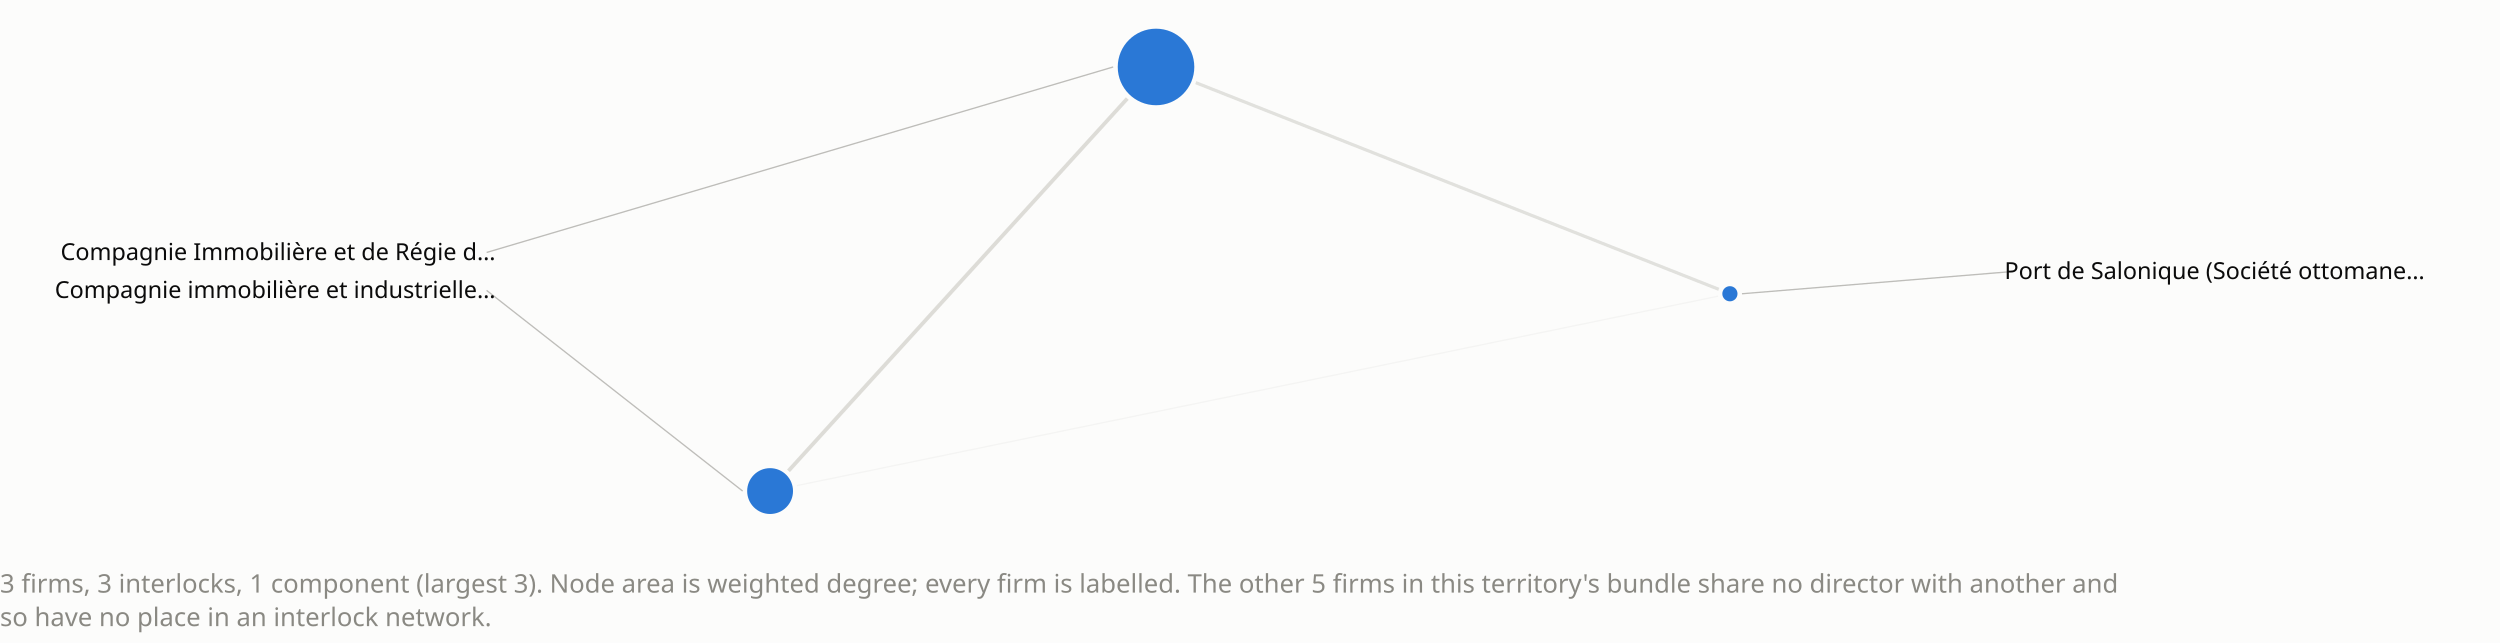
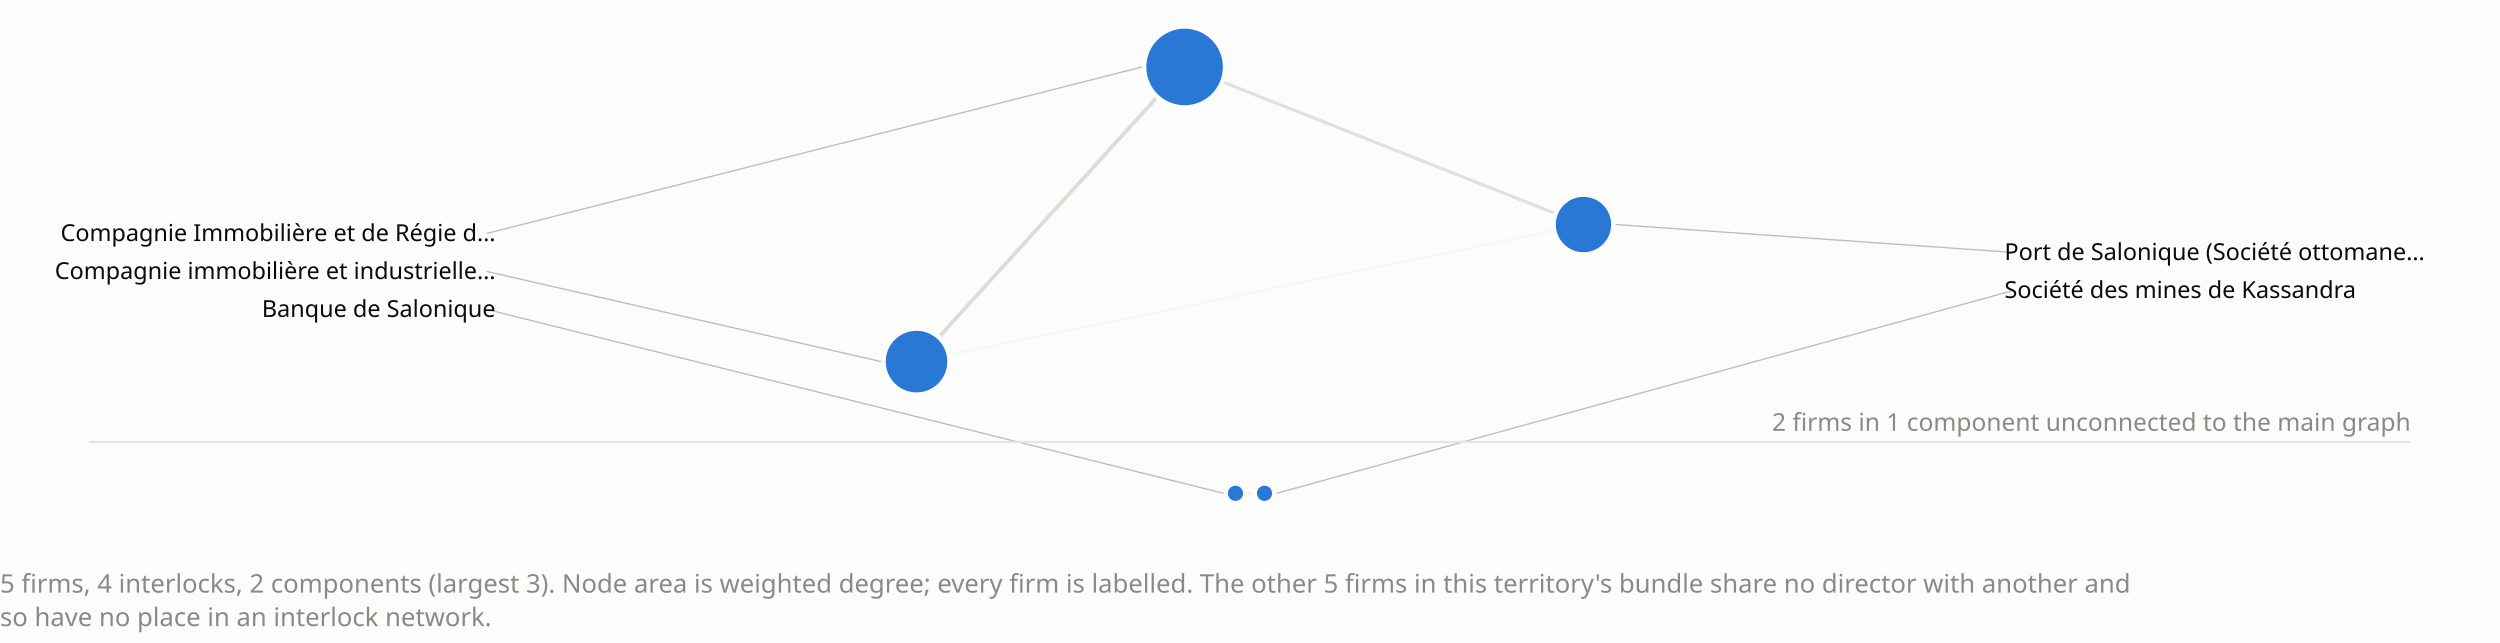
<svg xmlns="http://www.w3.org/2000/svg" viewBox="0 0 1120 288" width="1120" height="288" role="img" aria-label="Macédoine interlock network">
  <rect width="1120" height="288" fill="#fcfcfb" />
  <g stroke="#c9c8c2" fill="none">
-     <path d="M345.0 220.0L517.9 30.0" stroke-width="1.72" stroke-opacity="0.620" />
-     <path d="M345.0 220.0L775.0 131.6" stroke-width="0.60" stroke-opacity="0.160" />
-     <path d="M517.9 30.0L775.0 131.6" stroke-width="1.44" stroke-opacity="0.520" />
+     <path d="M410.6 162.0L530.7 30.0" stroke-width="1.72" stroke-opacity="0.620" />
+     <path d="M410.6 162.0L709.4 100.6" stroke-width="0.60" stroke-opacity="0.160" />
+     <path d="M530.7 30.0L709.4 100.6" stroke-width="1.44" stroke-opacity="0.520" />
+     <path d="M553.5 221.0L566.5 221.0" stroke-width="0.88" stroke-opacity="0.280" />
  </g>
  <g>
-     <circle class="nd" data-id="immobiliereindustriellebatiment" cx="345.0" cy="220.0" r="11.27" fill="#2a78d6" stroke="#fcfcfb" stroke-width="2" />
-     <circle class="nd" data-id="immobiliereregieterrainssalonique" cx="517.9" cy="30.0" r="18.15" fill="#2a78d6" stroke="#fcfcfb" stroke-width="2" />
-     <circle class="nd" data-id="portsaloniqueottomaneconstruction" cx="775.0" cy="131.6" r="4.40" fill="#2a78d6" stroke="#fcfcfb" stroke-width="2" />
+     <circle class="nd" data-id="immobiliereindustriellebatiment" cx="410.6" cy="162.0" r="14.79" fill="#2a78d6" stroke="#fcfcfb" stroke-width="2" />
+     <circle class="nd" data-id="immobiliereregieterrainssalonique" cx="530.7" cy="30.0" r="18.15" fill="#2a78d6" stroke="#fcfcfb" stroke-width="2" />
+     <circle class="nd" data-id="portsaloniqueottomaneconstruction" cx="709.4" cy="100.6" r="13.40" fill="#2a78d6" stroke="#fcfcfb" stroke-width="2" />
+     <circle class="nd" data-id="banquesalonique" cx="553.5" cy="221.0" r="4.40" fill="#2a78d6" stroke="#fcfcfb" stroke-width="2" />
+     <circle class="nd" data-id="mineskassandra" cx="566.5" cy="221.0" r="4.40" fill="#2a78d6" stroke="#fcfcfb" stroke-width="2" />
  </g>
-   <line x1="218.0" y1="113.1" x2="498.7" y2="30.0" stroke="#8a8983" stroke-width="0.6" stroke-opacity="0.55" />
-   <line x1="218.0" y1="130.1" x2="332.7" y2="220.0" stroke="#8a8983" stroke-width="0.6" stroke-opacity="0.55" />
-   <line x1="902.0" y1="121.6" x2="780.4" y2="131.6" stroke="#8a8983" stroke-width="0.6" stroke-opacity="0.55" />
+   <line x1="218.0" y1="104.6" x2="511.6" y2="30.0" stroke="#8a8983" stroke-width="0.6" stroke-opacity="0.55" />
+   <line x1="218.0" y1="121.6" x2="394.8" y2="162.0" stroke="#8a8983" stroke-width="0.6" stroke-opacity="0.55" />
+   <line x1="218.0" y1="138.6" x2="548.1" y2="221.0" stroke="#8a8983" stroke-width="0.6" stroke-opacity="0.55" />
+   <line x1="902.0" y1="113.1" x2="723.8" y2="100.6" stroke="#8a8983" stroke-width="0.6" stroke-opacity="0.55" />
+   <line x1="902.0" y1="130.1" x2="571.9" y2="221.0" stroke="#8a8983" stroke-width="0.6" stroke-opacity="0.55" />
  <g font-size="10.5" font-family="ui-sans-serif,system-ui,sans-serif" fill="#0b0b0b">
-     <text x="222.0" y="116.5" text-anchor="end">Compagnie Immobilière et de Régie d…</text>
-     <text x="222.0" y="133.5" text-anchor="end">Compagnie immobilière et industrielle…</text>
-     <text x="898.0" y="125.0" text-anchor="start">Port de Salonique (Société ottomane…</text>
+     <text x="222.0" y="108.0" text-anchor="end">Compagnie Immobilière et de Régie d…</text>
+     <text x="222.0" y="125.0" text-anchor="end">Compagnie immobilière et industrielle…</text>
+     <text x="222.0" y="142.0" text-anchor="end">Banque de Salonique</text>
+     <text x="898.0" y="116.5" text-anchor="start">Port de Salonique (Société ottomane…</text>
+     <text x="898.0" y="133.5" text-anchor="start">Société des mines de Kassandra</text>
  </g>
+   <line x1="40" y1="198" x2="1080" y2="198" stroke="#e6e5e1" stroke-width="1" />
+   <text x="1080" y="193" text-anchor="end" font-size="11" font-family="ui-sans-serif,system-ui,sans-serif" fill="#8a8983">2 firms in 1 component unconnected to the main graph</text>
  <g font-size="11.5" font-family="ui-sans-serif,system-ui,sans-serif" fill="#8a8983">
-     <text x="0" y="265.5">3 firms, 3 interlocks, 1 component (largest 3). Node area is weighted degree; every firm is labelled. The other 5 firms in this territory's bundle share no director with another and</text>
+     <text x="0" y="265.5">5 firms, 4 interlocks, 2 components (largest 3). Node area is weighted degree; every firm is labelled. The other 5 firms in this territory's bundle share no director with another and</text>
    <text x="0" y="280.5">so have no place in an interlock network.</text>
  </g>
</svg>
